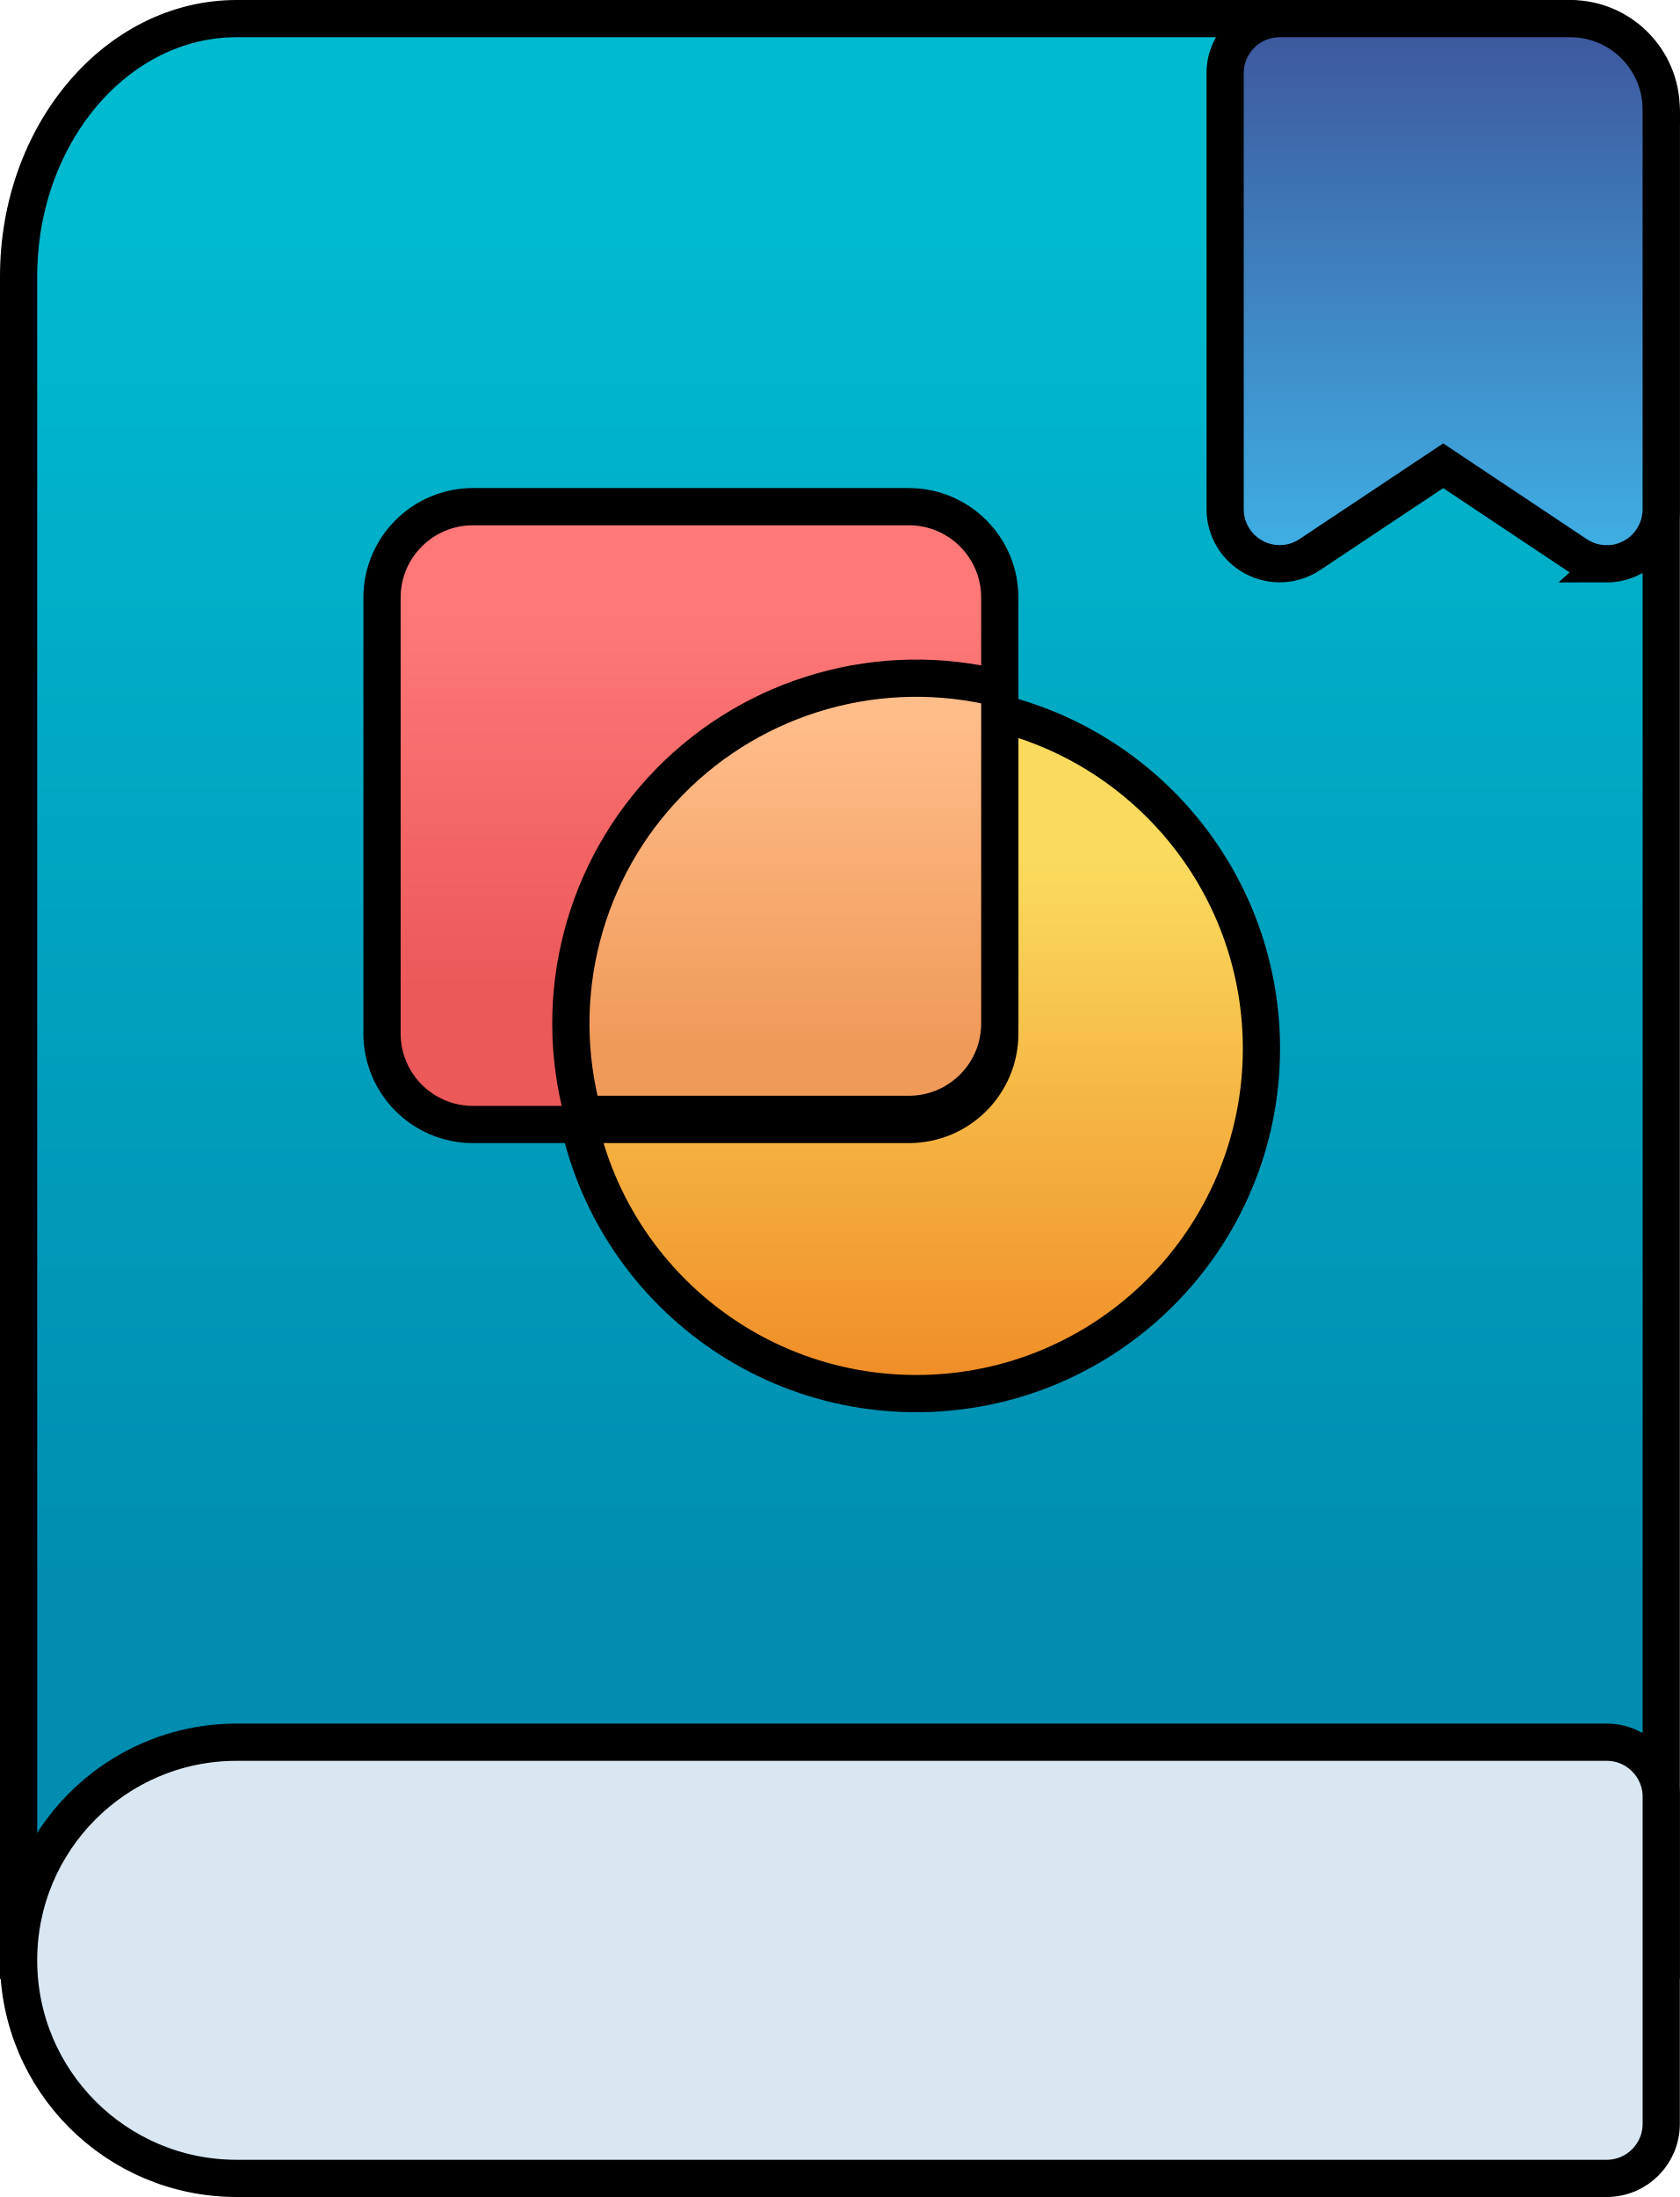
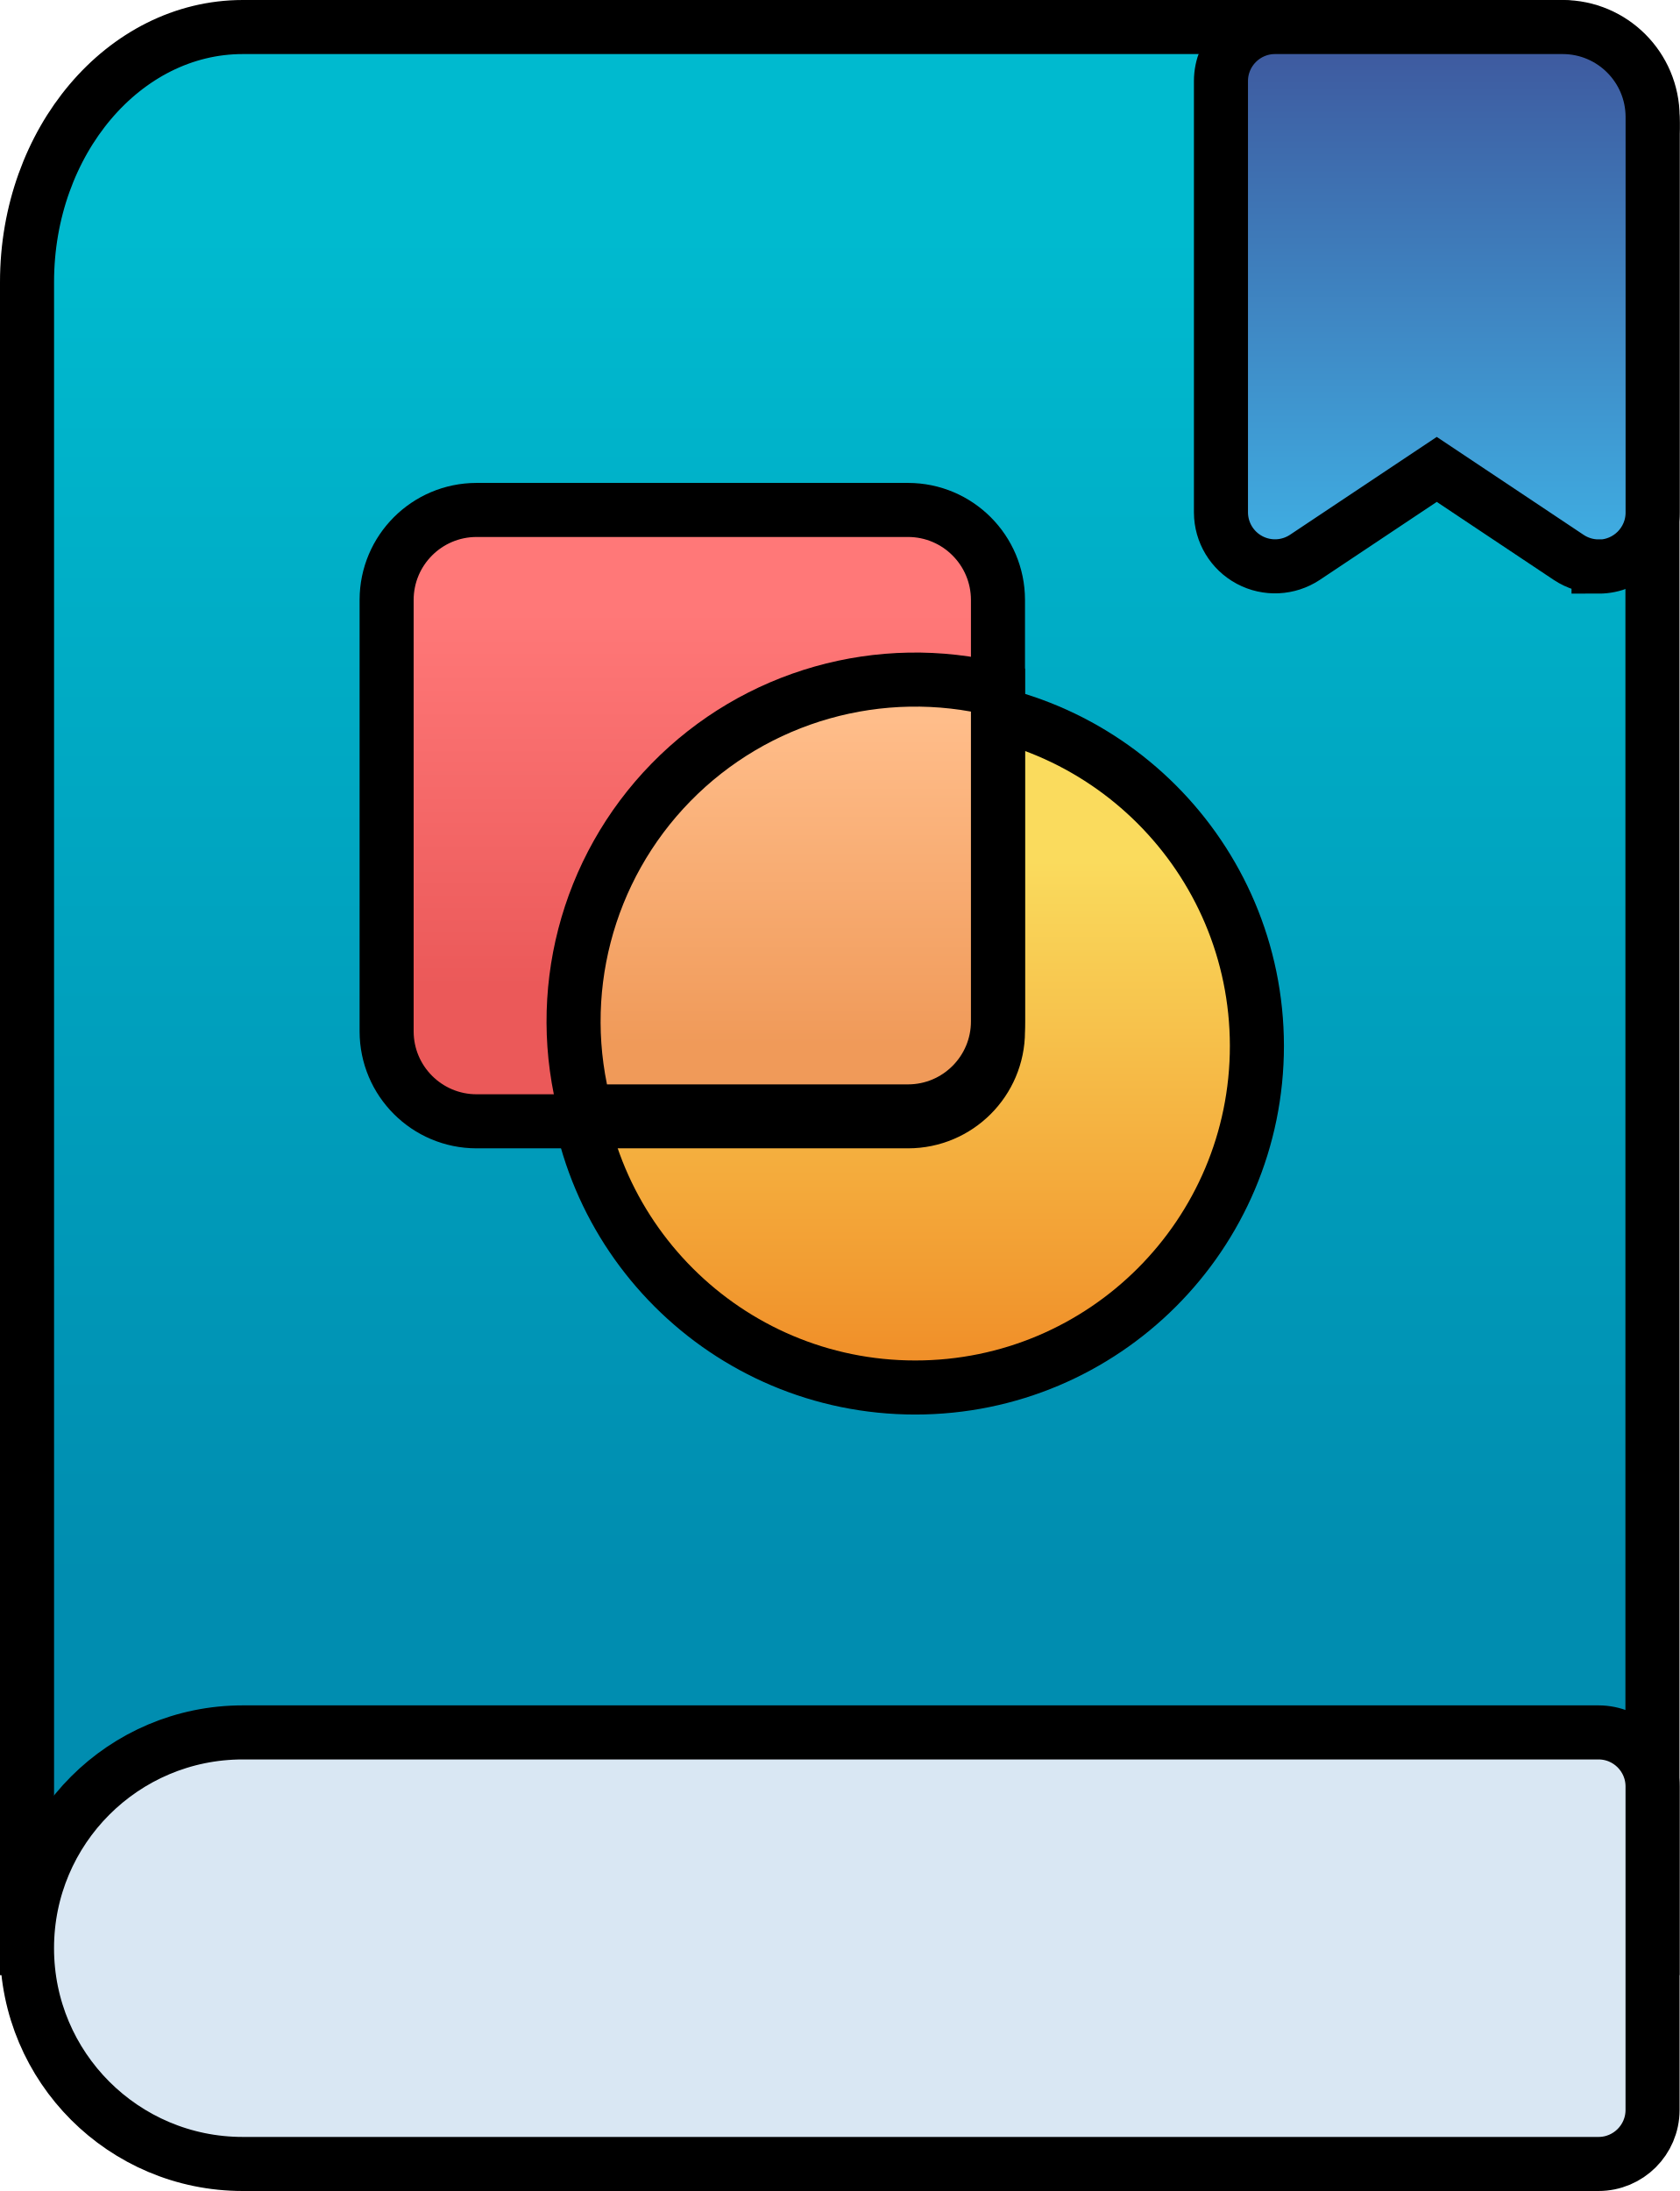
- <svg xmlns="http://www.w3.org/2000/svg" width="45.141" height="59.029" viewBox="0 0 45.141 59.029">
+ <svg xmlns="http://www.w3.org/2000/svg" width="31.068" height="40.529" viewBox="0 0 31.068 40.529">
  <defs>
    <linearGradient id="linear-gradient" x1="0.5" x2="0.5" y2="1" gradientUnits="objectBoundingBox">
      <stop offset="0.106" stop-color="#00bacf" />
      <stop offset="0.809" stop-color="#008db0" />
    </linearGradient>
    <linearGradient id="linear-gradient-2" x1="0.5" x2="0.5" y2="1" gradientUnits="objectBoundingBox">
      <stop offset="0.23" stop-color="#fadb5d" />
      <stop offset="0.97" stop-color="#f08e28" />
    </linearGradient>
    <linearGradient id="linear-gradient-3" x1="0.5" x2="0.5" y2="1" gradientUnits="objectBoundingBox">
      <stop offset="0.166" stop-color="#ff7878" />
      <stop offset="0.78" stop-color="#eb5959" />
    </linearGradient>
    <linearGradient id="linear-gradient-4" x1="0.5" x2="0.5" y2="1" gradientUnits="objectBoundingBox">
      <stop offset="0" stop-color="#3e569c" />
      <stop offset="1" stop-color="#3fb1e5" />
    </linearGradient>
    <linearGradient id="linear-gradient-5" x1="0.5" x2="0.5" y2="1" gradientUnits="objectBoundingBox">
      <stop offset="0.092" stop-color="#ffbd8a" />
      <stop offset="0.844" stop-color="#f09a59" />
    </linearGradient>
  </defs>
  <g id="Group_4003" data-name="Group 4003" transform="translate(-10632.5 -11173.443)">
    <g id="design" transform="translate(10633 11173.943)">
-       <path id="Path_4910" data-name="Path 4910" d="M41.7,0H5.859C2.628,0,0,3.106,0,6.925V52.17H44.141V2.885A2.7,2.7,0,0,0,41.7,0Zm0,0" transform="translate(0 0)" stroke="#000" stroke-width="1" fill="url(#linear-gradient)" />
-       <path id="Path_4912" data-name="Path 4912" d="M161.277,150a9.277,9.277,0,1,0,9.277,9.277A9.288,9.288,0,0,0,161.277,150Zm0,0" transform="translate(-137.156 -131.611)" stroke="#000" stroke-width="1" fill="url(#linear-gradient-2)" />
-       <path id="Path_4914" data-name="Path 4914" d="M114.16,116.6H102.441A2.444,2.444,0,0,1,100,114.16V102.441A2.444,2.444,0,0,1,102.441,100H114.16a2.444,2.444,0,0,1,2.441,2.441V114.16A2.444,2.444,0,0,1,114.16,116.6Zm0,0" transform="translate(-90.234 -86.887)" stroke="#000" stroke-width="1" fill="url(#linear-gradient-3)" />
-       <path id="Path_4916" data-name="Path 4916" d="M42.676,403.719H5.859a5.859,5.859,0,0,1,0-11.719H42.676a1.465,1.465,0,0,1,1.465,1.465v8.789A1.465,1.465,0,0,1,42.676,403.719Zm0,0" transform="translate(0 -345.69)" fill="#d9e7f3" stroke="#000" stroke-width="1" />
-       <path id="Path_4917" data-name="Path 4917" d="M342.254,14.648a1.464,1.464,0,0,1-.812-.246l-3.582-2.388L334.277,14.4A1.465,1.465,0,0,1,332,13.184V1.465A1.465,1.465,0,0,1,333.465,0h7.812a2.444,2.444,0,0,1,2.441,2.441V13.184a1.464,1.464,0,0,1-1.465,1.465Zm0,0" transform="translate(-299.578 0)" stroke="#000" stroke-width="1" fill="url(#linear-gradient-4)" />
-       <path id="Path_4919" data-name="Path 4919" d="M163.523,159.277v-9a9.279,9.279,0,0,0-11.2,11.443h8.755A2.444,2.444,0,0,0,163.523,159.277Zm0,0" transform="translate(-137.156 -132.279)" stroke="#000" stroke-width="1" fill="url(#linear-gradient-5)" />
+       <path id="Path_4910" data-name="Path 4910" d="M28.405,0H3.991C1.79,0,0,2.116,0,4.717v30.82H30.068V1.966A1.836,1.836,0,0,0,28.405,0Zm0,0" transform="translate(0 0)" stroke="#000" stroke-width="1" fill="url(#linear-gradient)" />
+       <path id="Path_4912" data-name="Path 4912" d="M158.32,150a6.32,6.32,0,1,0,6.32,6.32A6.327,6.327,0,0,0,158.32,150Zm0,0" transform="translate(-141.889 -137.474)" stroke="#000" stroke-width="1" fill="url(#linear-gradient-2)" />
+       <path id="Path_4914" data-name="Path 4914" d="M109.646,111.309h-7.983A1.665,1.665,0,0,1,100,109.646v-7.983A1.665,1.665,0,0,1,101.663,100h7.983a1.665,1.665,0,0,1,1.663,1.663v7.983A1.665,1.665,0,0,1,109.646,111.309Zm0,0" transform="translate(-93.348 -91.067)" stroke="#000" stroke-width="1" fill="url(#linear-gradient-3)" />
+       <path id="Path_4916" data-name="Path 4916" d="M29.07,399.983H3.991a3.991,3.991,0,1,1,0-7.983H29.07a1,1,0,0,1,1,1v5.987A1,1,0,0,1,29.07,399.983Zm0,0" transform="translate(0 -360.454)" fill="#d9e7f3" stroke="#000" stroke-width="1" />
+       <path id="Path_4917" data-name="Path 4917" d="M338.985,9.978a1,1,0,0,1-.553-.168l-2.44-1.627-2.44,1.627A1,1,0,0,1,332,8.981V1a1,1,0,0,1,1-1h5.322a1.665,1.665,0,0,1,1.663,1.663V8.981a1,1,0,0,1-1,1Zm0,0" transform="translate(-309.914 0)" stroke="#000" stroke-width="1" fill="url(#linear-gradient-4)" />
+       <path id="Path_4919" data-name="Path 4919" d="M159.85,156.32v-6.132a6.321,6.321,0,0,0-7.627,7.8h5.964A1.665,1.665,0,0,0,159.85,156.32Zm0,0" transform="translate(-141.889 -137.929)" stroke="#000" stroke-width="1" fill="url(#linear-gradient-5)" />
    </g>
  </g>
</svg>
